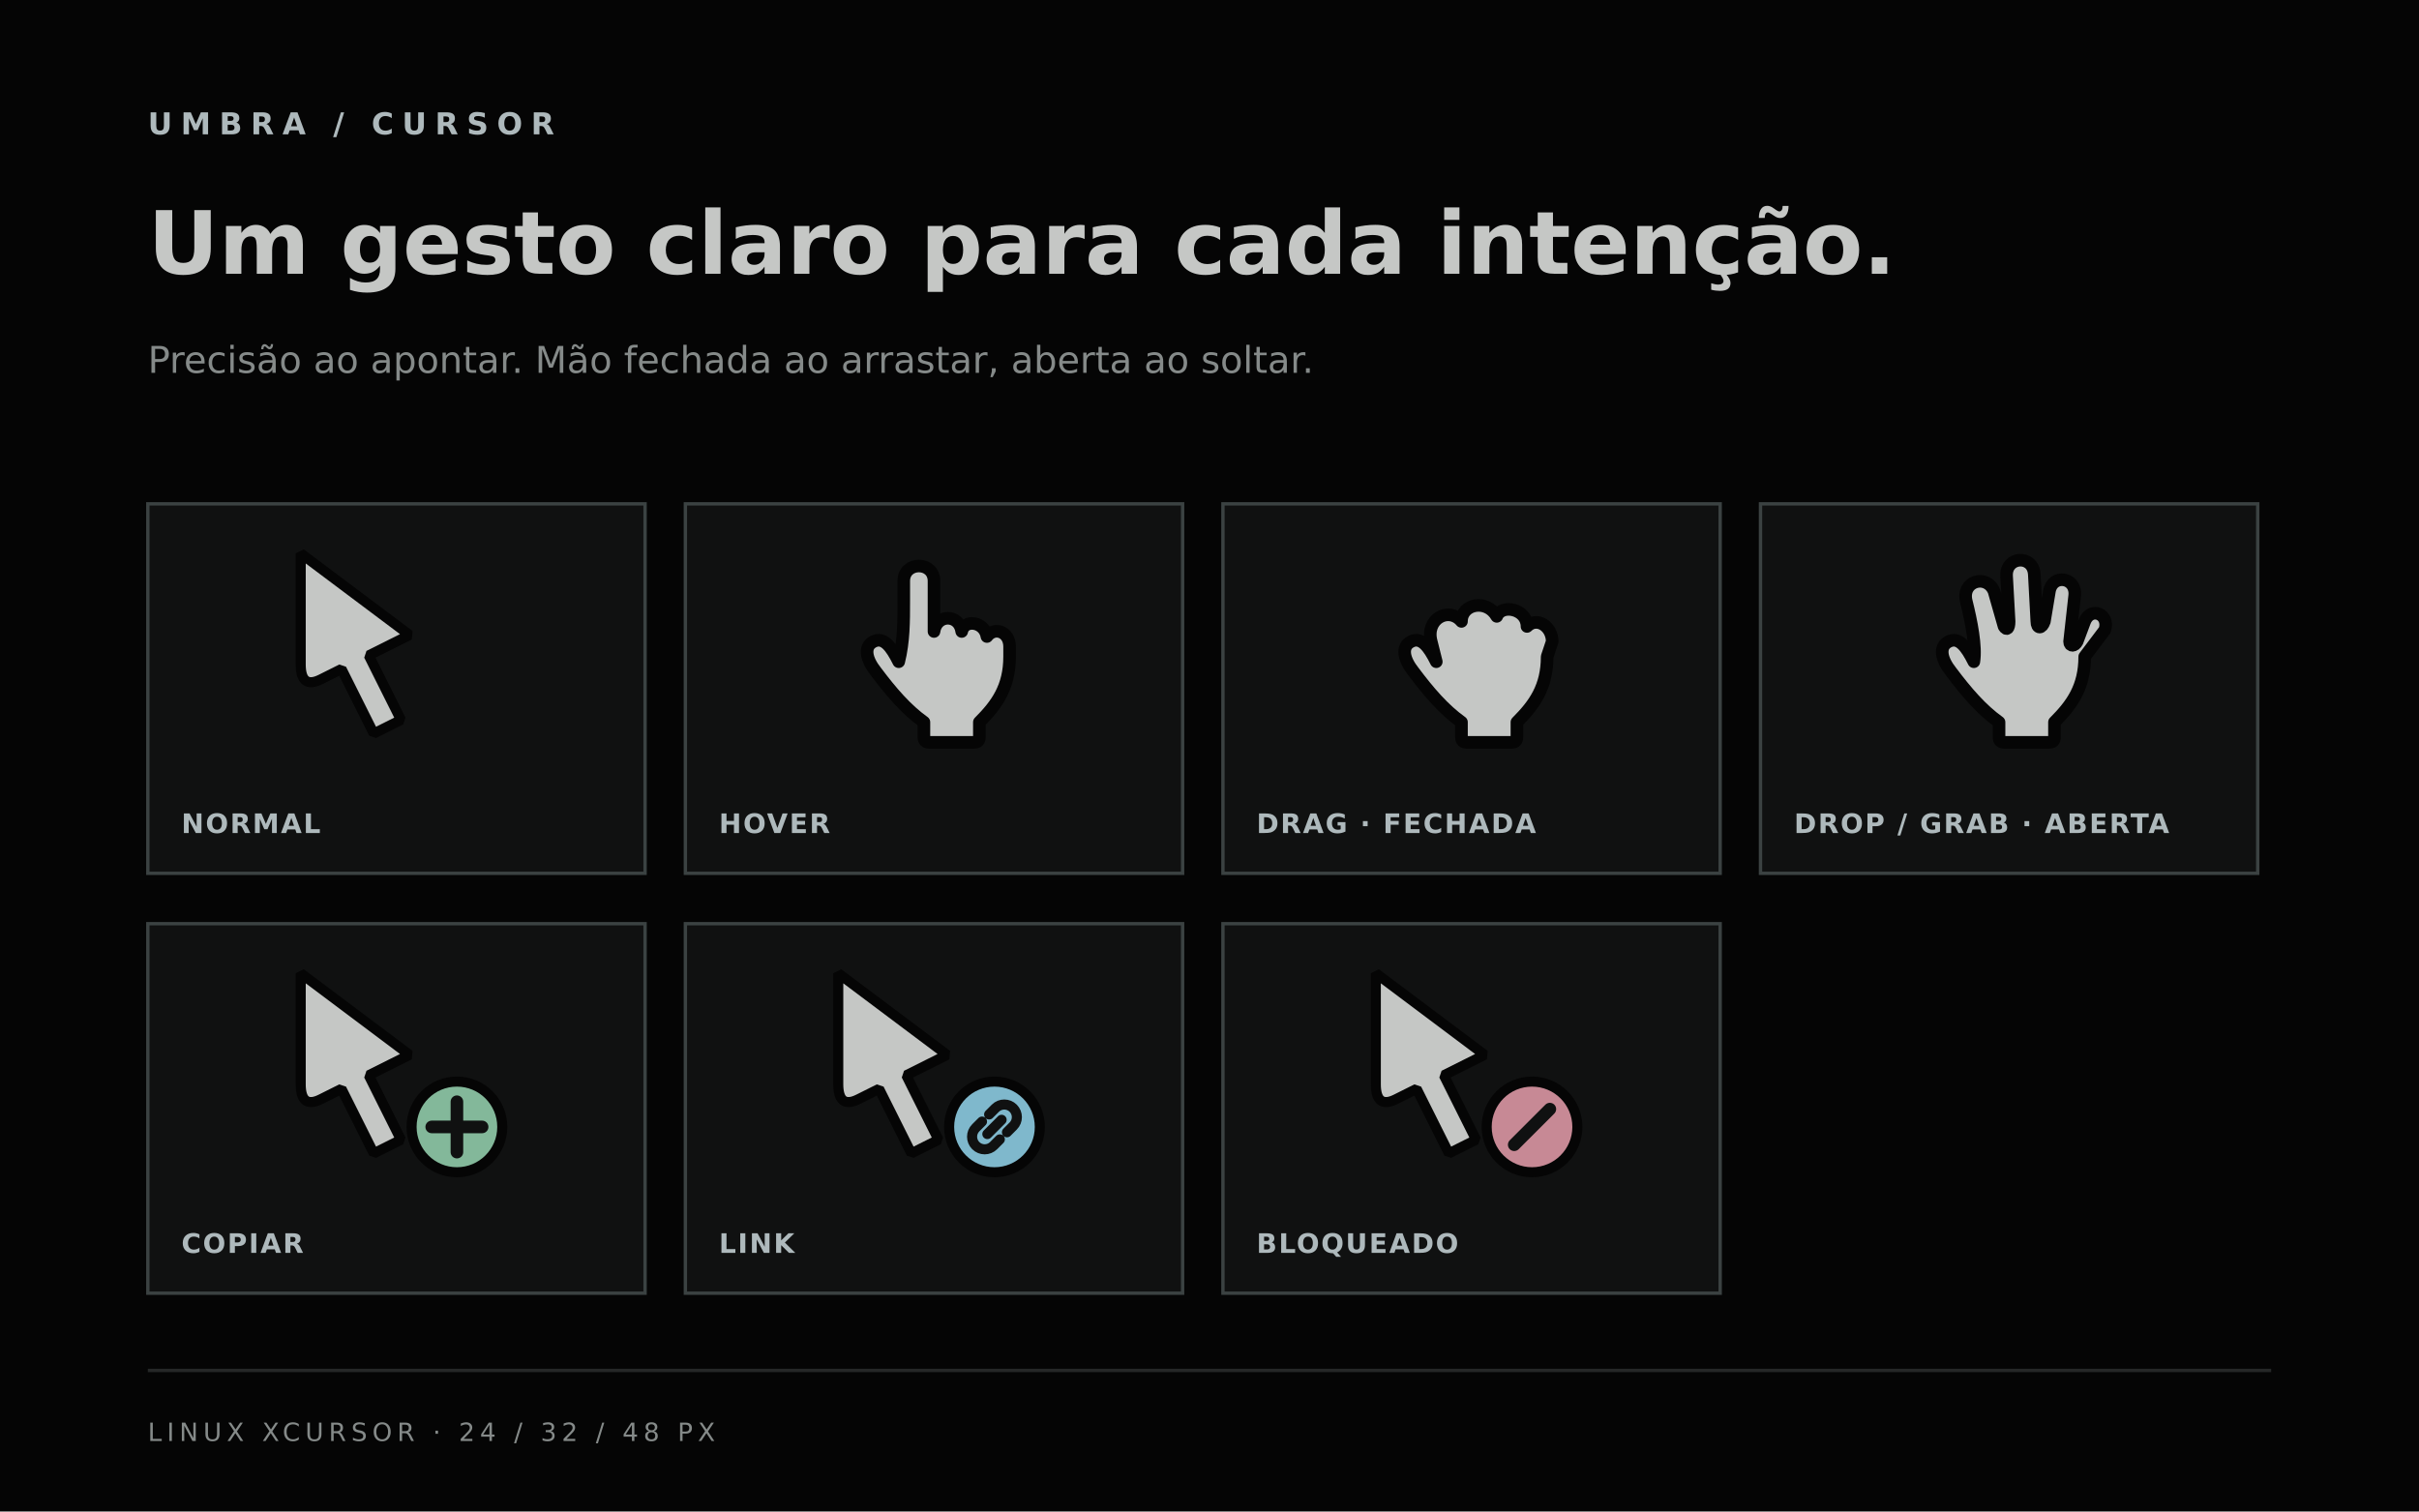
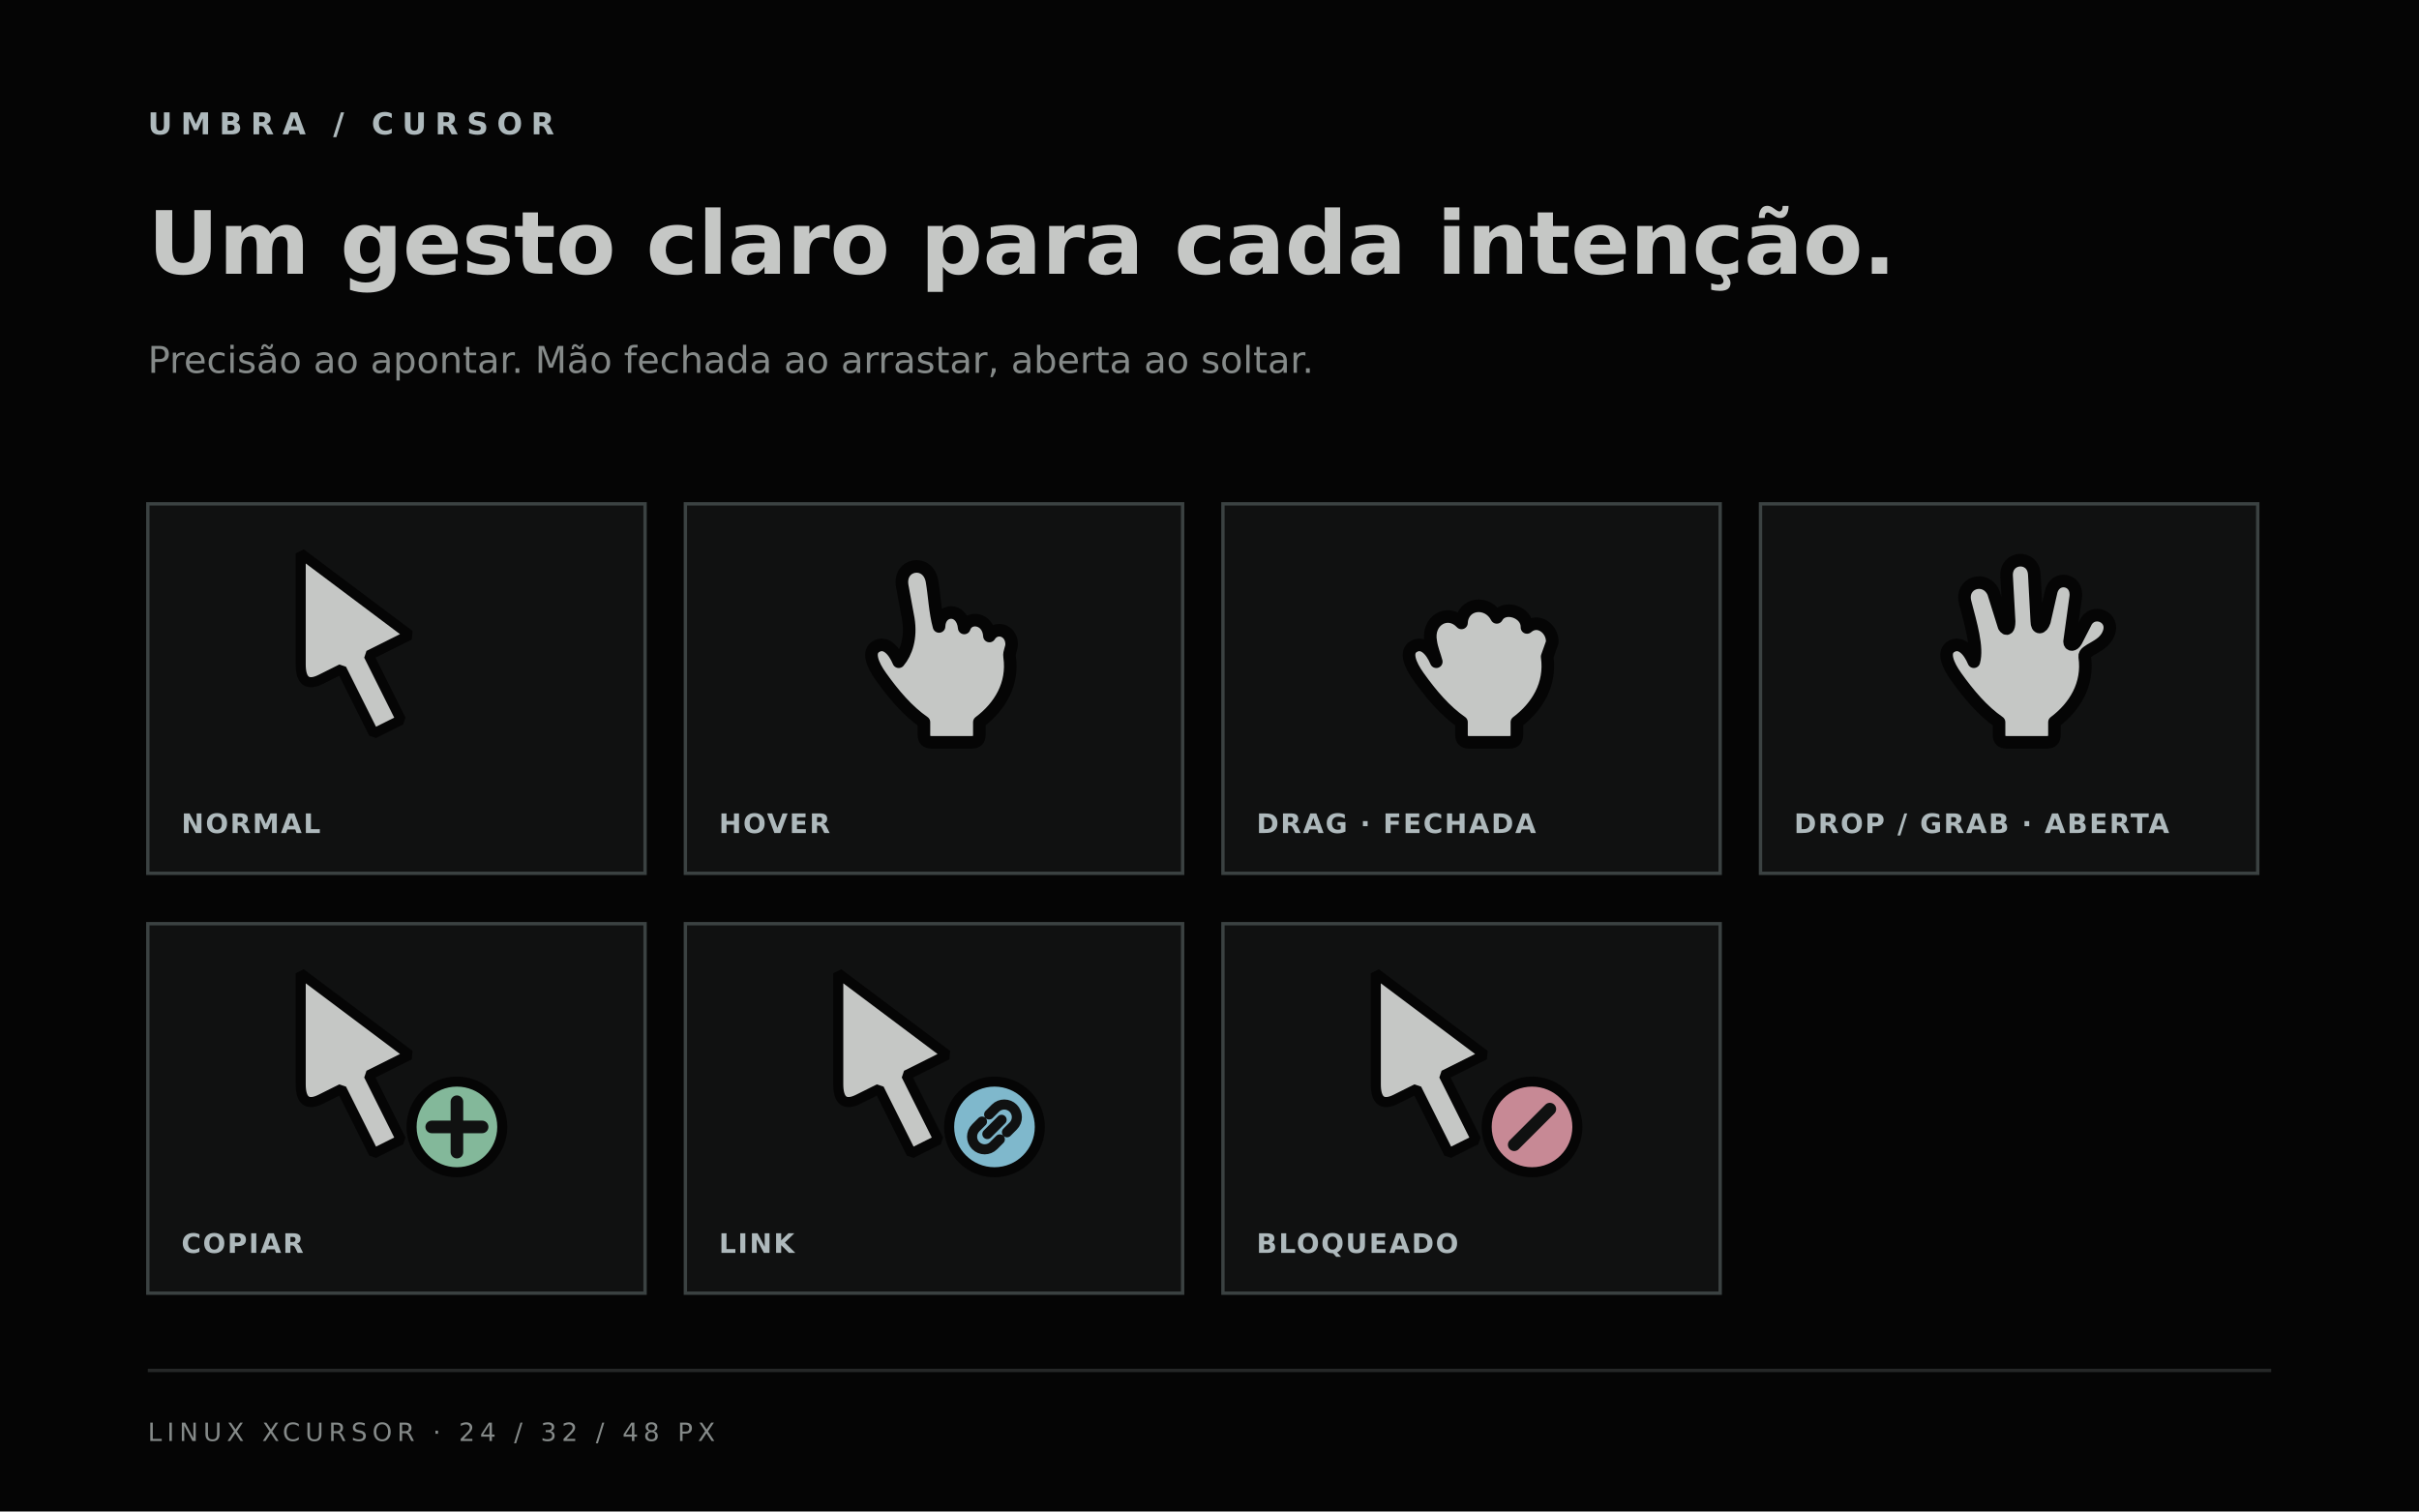
<svg xmlns="http://www.w3.org/2000/svg" width="1440" height="900" viewBox="0 0 1440 900" role="img" aria-labelledby="title description">
  <rect width="1440" height="900" fill="#050505" />
  <g font-family="DejaVu Sans, sans-serif">
    <text x="88" y="80" fill="#AEB9BC" font-size="18" font-weight="700" letter-spacing="5">UMBRA / CURSOR</text>
    <text x="88" y="163" fill="#C5C7C5" font-size="52" font-weight="700">Um gesto claro para cada intenção.</text>
    <text x="88" y="222" fill="#858A89" font-size="22">Precisão ao apontar. Mão fechada ao arrastar, aberta ao soltar.</text>
    <g transform="translate(88 300)">
      <rect width="296" height="220" fill="#101111" stroke="#3B4242" stroke-width="2" />
      <g transform="translate(76 16) scale(3)">
        <path d="M5 4.5V26.5Q5 31.5 9 29.5L13.1 27.45 19.5 40.25 24.9 37.55 18.5 24.75 26.6 20.7Z" fill="#101111" stroke="#101111" stroke-linejoin="round" stroke-width="5" />
        <path d="M5 4.5V26.5Q5 31.5 9 29.5L13.1 27.45 19.5 40.25 24.9 37.55 18.5 24.75 26.6 20.7Z" fill="#C5C7C5" stroke="#050505" stroke-linejoin="bevel" stroke-width="2" />
      </g>
      <text x="20" y="196" fill="#AEB9BC" font-size="16" font-weight="700" letter-spacing="1">NORMAL</text>
    </g>
    <g transform="translate(408 300)">
      <rect width="296" height="220" fill="#101111" stroke="#3B4242" stroke-width="2" />
      <g transform="translate(76 16) scale(3)">
-         <path d="M17 26C18 22 18 18 18 14V10C18 6 24 6 24 10V20C24.5 16.5 29 16.5 29.5 20C30 17.5 34 18 34.5 21C36 19 39 20 39 23V25C39 31 36.5 34.5 33 38V41Q33 42 32 42H23Q22 42 22 41V38C18.5 35.5 15.5 32 12.5 28C10.5 25.5 10 23 12 22C14 21 15.5 23 17 26Z" fill="#C5C7C5" stroke="#050505" stroke-linejoin="round" stroke-linecap="round" stroke-width="2.5" />
+         <path d="M17 26C18.5 24.2 19.5 21.3 18.9 17.5L17.7 11C16.9 6.5 22.8 5.5 23.6 10C24.1 12.9 24.2 16.1 25 19C25.1 15.4 29.6 15.1 30 19.3C30.8 16.8 34.8 17.3 35 20.9C36.2 18.9 39.2 19.6 39.4 22.3C39.5 23.3 38.85 24 39 25C39.8 30.5 37 35 33 38V40.5Q33 42 31.5 42H23.5Q22 42 22 40.5V38C18.8 35.8 16 32.5 13.5 29C11.7 26.5 10.8 24 12.5 23C14.3 21.9 16 23.6 17 26Z" fill="#C5C7C5" stroke="#050505" stroke-linejoin="round" stroke-linecap="round" stroke-width="2.5" />
      </g>
      <text x="20" y="196" fill="#AEB9BC" font-size="16" font-weight="700" letter-spacing="1">HOVER</text>
    </g>
    <g transform="translate(728 300)">
      <rect width="296" height="220" fill="#101111" stroke="#3B4242" stroke-width="2" />
      <g transform="translate(76 16) scale(3)">
-         <path d="M17 26L16 22C14.8 17.5 19.5 15 22 18C22 14.5 27 13.5 29 17C30 14.5 35 15.5 35 19C37 17 40 19 40 22L39 25C39 31 36.5 34.5 33 38V41Q33 42 32 42H23Q22 42 22 41V38C18.5 35.5 15.5 32 12.5 28C10.5 25.5 10 23 12 22C14 21 15.5 23 17 26Z" fill="#C5C7C5" stroke="#050505" stroke-linejoin="round" stroke-linecap="round" stroke-width="2.5" />
+         <path d="M17 26C16.7 24.8 16.1 23.5 15.9 22C15.1 17.8 19.3 15.4 22 18.3C22.2 14.3 27.2 13.7 29 17.2C30.4 14.6 35.1 16.1 35 19.2C37.3 17.2 40.2 19.6 40 22.2L39 25C39.8 30.5 37 35 33 38V40.5Q33 42 31.5 42H23.5Q22 42 22 40.5V38C18.8 35.8 16 32.5 13.5 29C11.7 26.5 10.8 24 12.5 23C14.3 21.9 16 23.6 17 26Z" fill="#C5C7C5" stroke="#050505" stroke-linejoin="round" stroke-linecap="round" stroke-width="2.5" />
      </g>
      <text x="20" y="196" fill="#AEB9BC" font-size="16" font-weight="700" letter-spacing="1">DRAG · FECHADA</text>
    </g>
    <g transform="translate(1048 300)">
      <rect width="296" height="220" fill="#101111" stroke="#3B4242" stroke-width="2" />
      <g transform="translate(76 16) scale(3)">
-         <path d="M17 26C17.5 23 16.5 18 15.5 14C14.5 10 19.5 8.5 21 12L23 19C23.5 19.8 24 19.5 24 18L23.5 9C23.3 5 28.8 4.7 29 8.7L29.5 18C29.5 19.5 30.5 19.5 31 18L32 12C32.6 8.5 37.5 9.2 37 13L36 22C36 23 37 23 37.5 22L39 18C40.2 15 44 16.5 43 19.7L39 25C39 31 36.5 34.5 33 38V41Q33 42 32 42H23Q22 42 22 41V38C18.5 35.5 15.5 32 12.5 28C10.5 25.5 10 23 12 22C14 21 15.5 23 17 26Z" fill="#C5C7C5" stroke="#050505" stroke-linejoin="round" stroke-linecap="round" stroke-width="2.5" />
+         <path d="M17 26C17.8 23.2 16.4 18.5 15.3 14.3C14.2 10.3 19.3 8.7 20.9 12.3L23 19C23.5 19.8 24 19.5 24 18L23.5 9C23.3 5 28.8 4.7 29 8.7L29.5 18C29.5 19.5 30.5 19.5 31 18L32.3 12.3C33 8.7 37.8 9.5 37.2 13.3L36 22C36 22.8 36.8 22.8 37.3 21.9L39.1 18.4C40.5 15.2 45.2 17.1 43.7 20.5C42.6 23.2 38.8 23.6 39 25C39.8 30.5 37 35 33 38V40.5Q33 42 31.5 42H23.5Q22 42 22 40.5V38C18.8 35.8 16 32.5 13.5 29C11.7 26.5 10.8 24 12.5 23C14.3 21.9 16 23.6 17 26Z" fill="#C5C7C5" stroke="#050505" stroke-linejoin="round" stroke-linecap="round" stroke-width="2.5" />
      </g>
      <text x="20" y="196" fill="#AEB9BC" font-size="16" font-weight="700" letter-spacing="1">DROP / GRAB · ABERTA</text>
    </g>
    <g transform="translate(88 550)">
      <rect width="296" height="220" fill="#101111" stroke="#3B4242" stroke-width="2" />
      <g transform="translate(76 16) scale(3)">
        <path d="M5 4.5V26.5Q5 31.5 9 29.5L13.1 27.45 19.5 40.25 24.9 37.55 18.5 24.75 26.6 20.7Z" fill="#101111" stroke="#101111" stroke-linejoin="round" stroke-width="5" />
        <path d="M5 4.5V26.5Q5 31.5 9 29.5L13.1 27.45 19.5 40.25 24.9 37.55 18.5 24.75 26.6 20.7Z" fill="#C5C7C5" stroke="#050505" stroke-linejoin="bevel" stroke-width="2" />
        <g transform="translate(36 35)">
          <circle r="9" fill="#83B89A" stroke="#050505" stroke-width="2" />
          <g fill="none" stroke="#101111" stroke-linecap="round">
            <path d="M0-5V5M-5 0H5" stroke-width="2.5" />
          </g>
        </g>
      </g>
      <text x="20" y="196" fill="#AEB9BC" font-size="16" font-weight="700" letter-spacing="1">COPIAR</text>
    </g>
    <g transform="translate(408 550)">
      <rect width="296" height="220" fill="#101111" stroke="#3B4242" stroke-width="2" />
      <g transform="translate(76 16) scale(3)">
        <path d="M5 4.5V26.5Q5 31.5 9 29.5L13.1 27.45 19.5 40.25 24.9 37.55 18.5 24.75 26.6 20.7Z" fill="#101111" stroke="#101111" stroke-linejoin="round" stroke-width="5" />
        <path d="M5 4.5V26.5Q5 31.5 9 29.5L13.1 27.45 19.5 40.25 24.9 37.55 18.5 24.75 26.6 20.7Z" fill="#C5C7C5" stroke="#050505" stroke-linejoin="bevel" stroke-width="2" />
        <g transform="translate(36 35)">
          <circle r="9" fill="#7FB8CC" stroke="#050505" stroke-width="2" />
          <g fill="none" stroke="#101111" stroke-linecap="round">
            <g transform="rotate(-45)">
              <path d="M-1-2.5h-1.75a2.5 2.5 0 0 0 0 5H-1M1-2.5h1.75a2.5 2.5 0 0 1 0 5H1M-2 0H2" stroke-width="2" />
            </g>
          </g>
        </g>
      </g>
      <text x="20" y="196" fill="#AEB9BC" font-size="16" font-weight="700" letter-spacing="1">LINK</text>
    </g>
    <g transform="translate(728 550)">
      <rect width="296" height="220" fill="#101111" stroke="#3B4242" stroke-width="2" />
      <g transform="translate(76 16) scale(3)">
        <path d="M5 4.5V26.5Q5 31.5 9 29.5L13.1 27.45 19.5 40.25 24.9 37.55 18.5 24.75 26.6 20.7Z" fill="#101111" stroke="#101111" stroke-linejoin="round" stroke-width="5" />
        <path d="M5 4.5V26.5Q5 31.5 9 29.5L13.1 27.45 19.5 40.25 24.9 37.55 18.5 24.75 26.6 20.7Z" fill="#C5C7C5" stroke="#050505" stroke-linejoin="bevel" stroke-width="2" />
        <g transform="translate(36 35)">
          <circle r="9" fill="#C78995" stroke="#050505" stroke-width="2" />
          <g fill="none" stroke="#101111" stroke-linecap="round">
            <path d="m-3.536 3.536 7.071-7.071" stroke-width="2.5" />
          </g>
        </g>
      </g>
      <text x="20" y="196" fill="#AEB9BC" font-size="16" font-weight="700" letter-spacing="1">BLOQUEADO</text>
    </g>
    <path d="M88 816H1352" stroke="#252727" stroke-width="2" />
    <text x="88" y="858" fill="#858A89" font-size="15" letter-spacing="3">LINUX XCURSOR · 24 / 32 / 48 PX</text>
  </g>
</svg>
